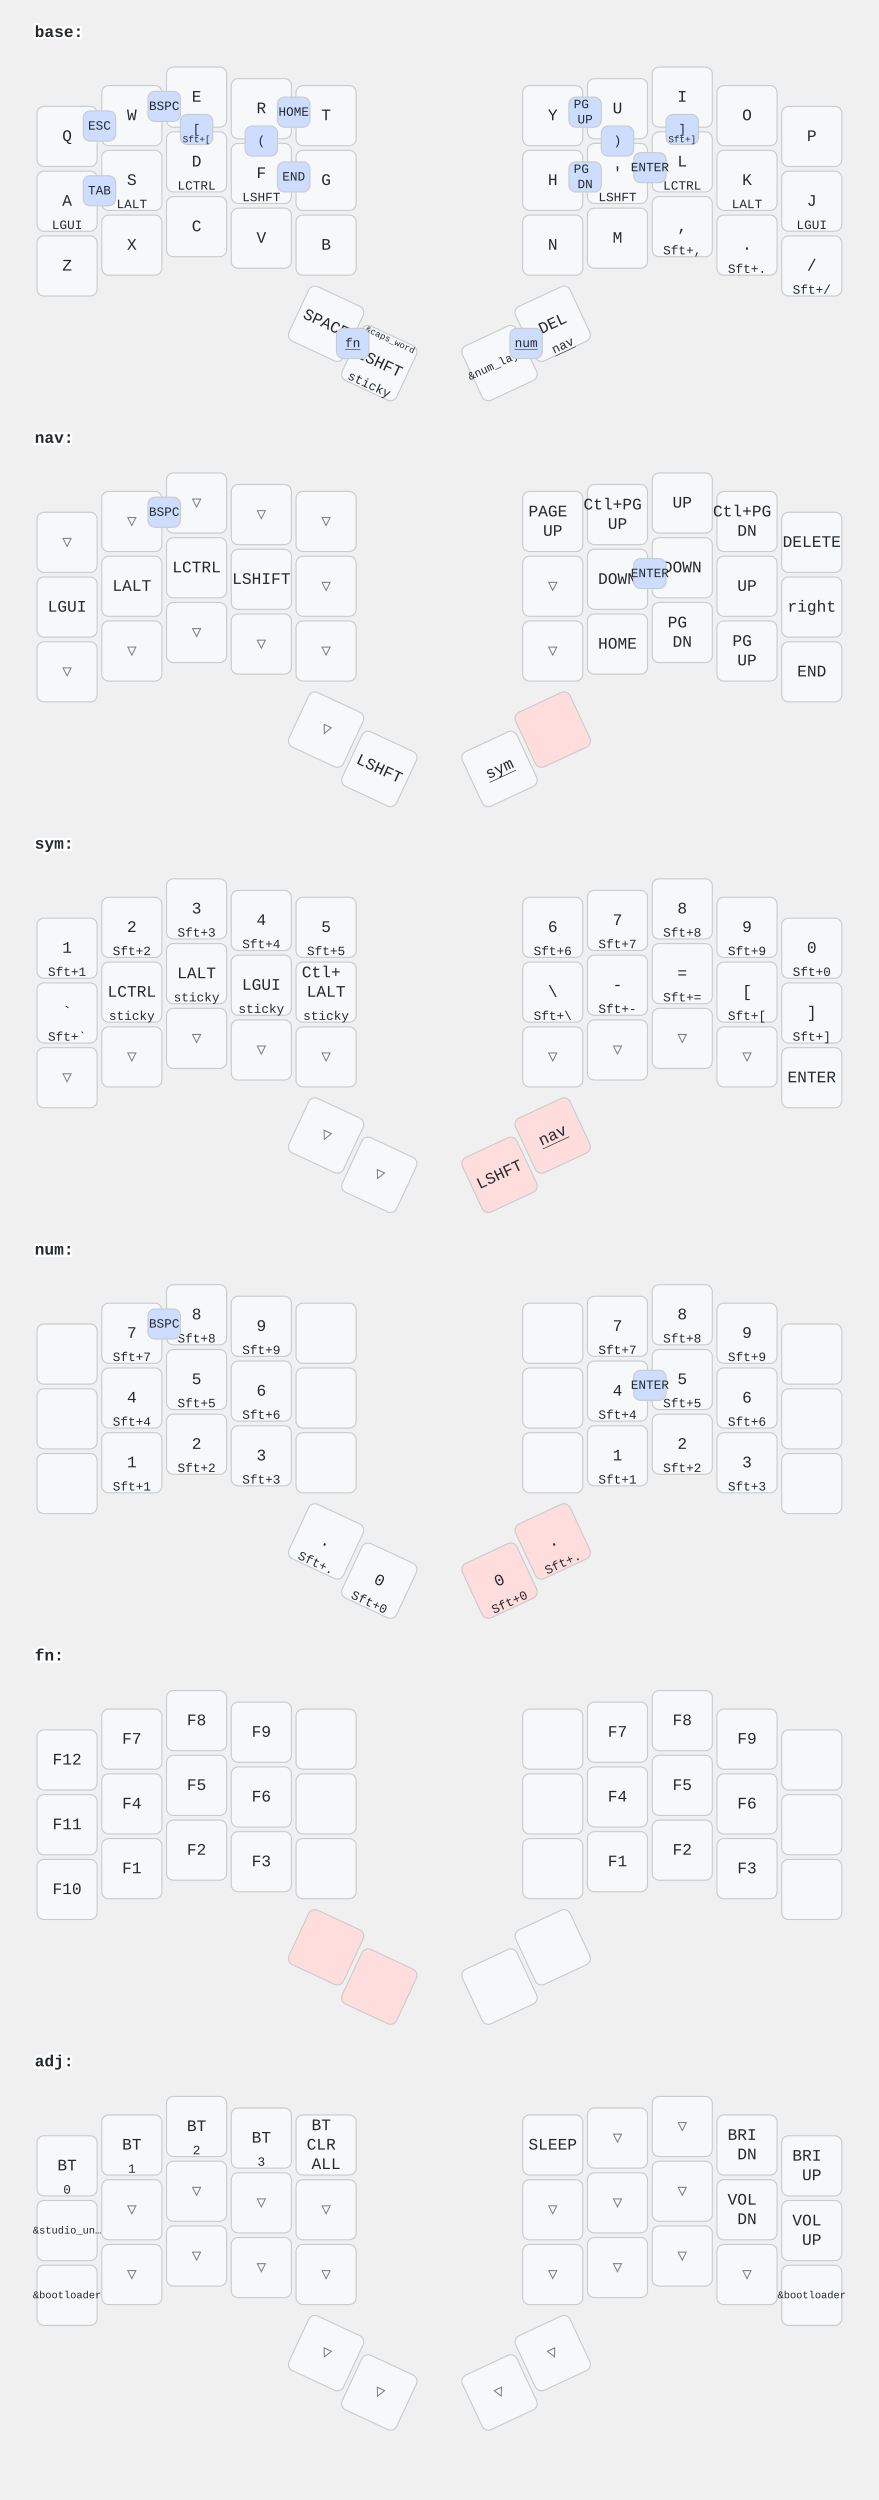
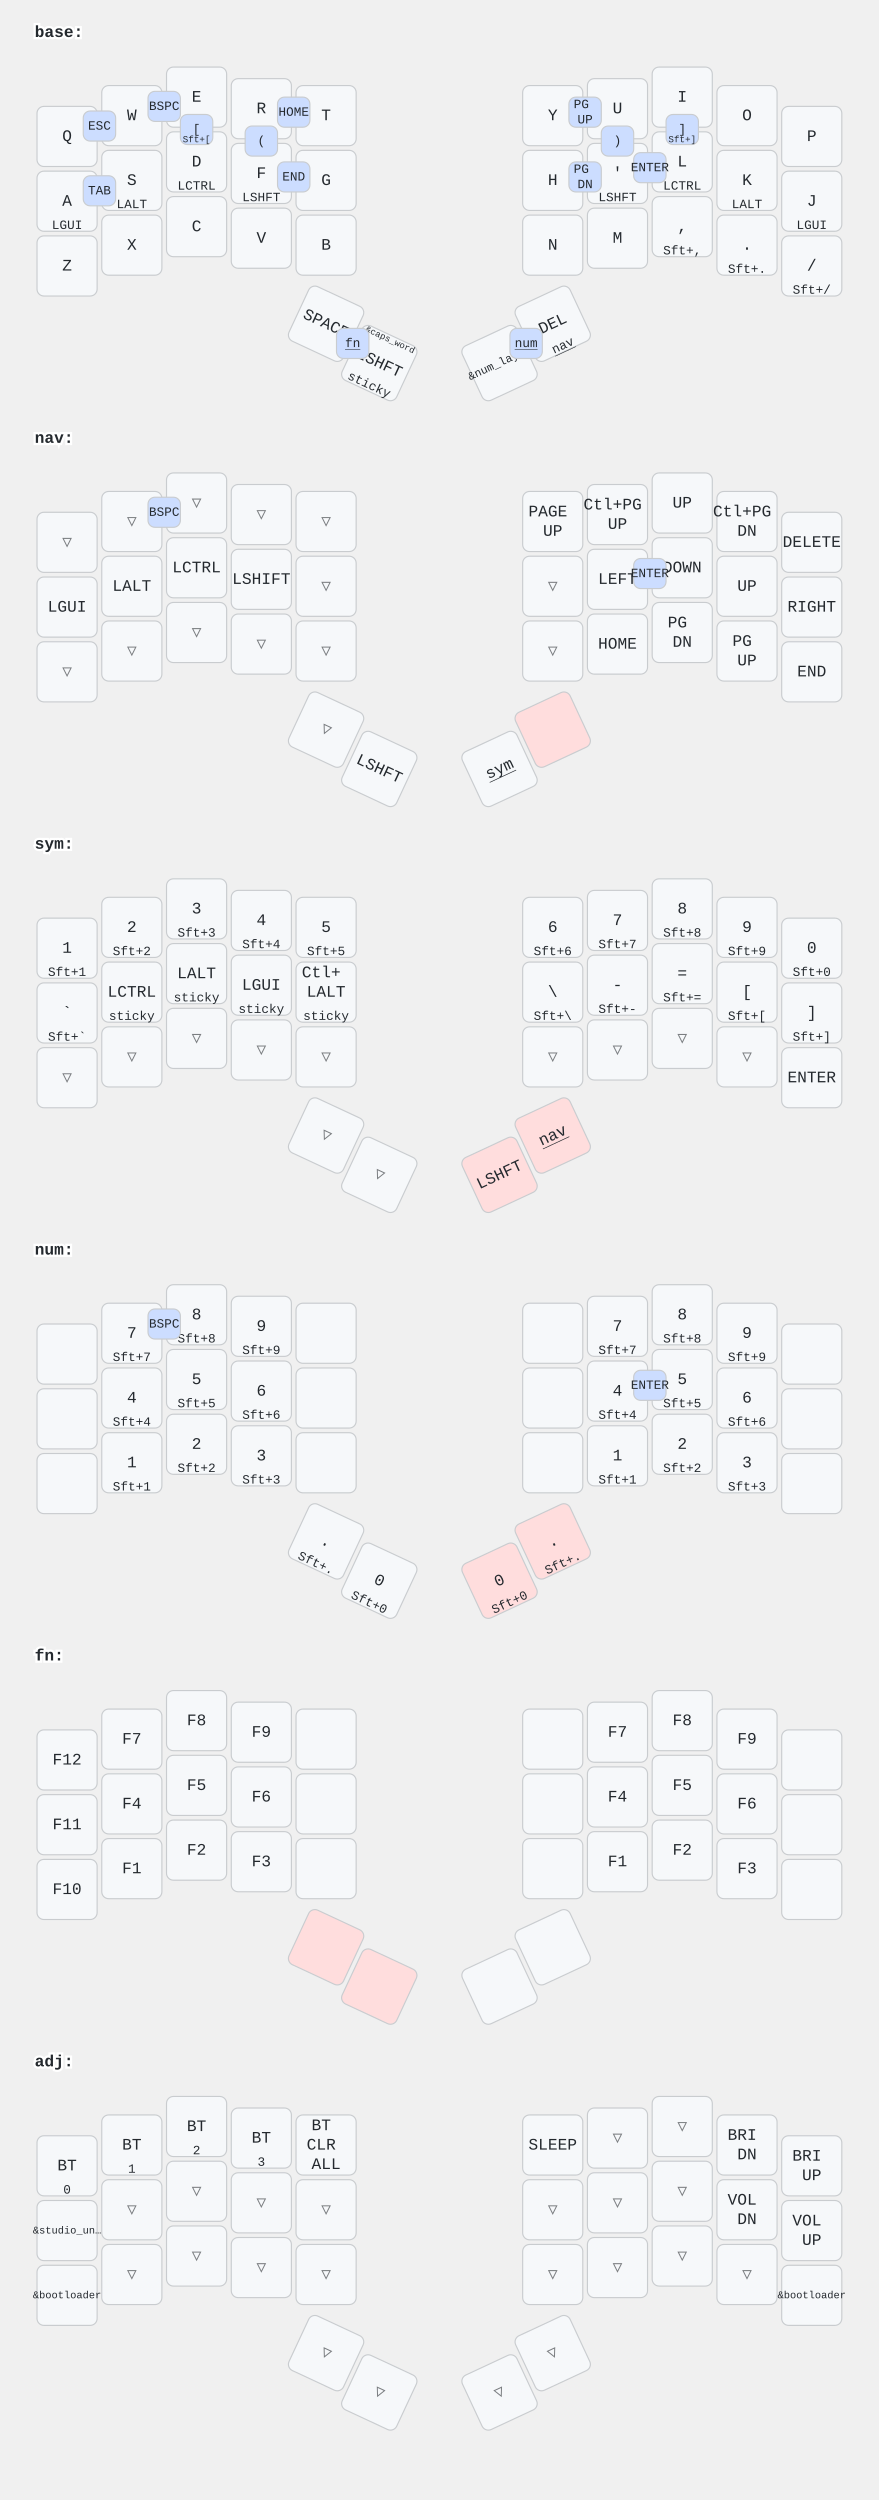
<svg xmlns="http://www.w3.org/2000/svg" width="760" height="2162" viewBox="0 0 760 2162" class="keymap">
  <style>/* inherit to force styles through use tags */
svg path {
    fill: inherit;
}

/* font and background color specifications */
svg.keymap {
    font-family: SFMono-Regular,Consolas,Liberation Mono,Menlo,monospace;
    font-size: 14px;
    font-kerning: normal;
    text-rendering: optimizeLegibility;
    fill: #24292e;
}

/* default key styling */
rect.key {
    fill: #f6f8fa;
}

rect.key, rect.combo {
    stroke: #c9cccf;
    stroke-width: 1;
}

/* default key side styling, only used is draw_key_sides is set */
rect.side {
    filter: brightness(90%);
}

/* color accent for combo boxes */
rect.combo, rect.combo-separate {
    fill: #cdf;
}

/* color accent for held keys */
rect.held, rect.combo.held {
    fill: #fdd;
}

/* color accent for ghost (optional) keys */
rect.ghost, rect.combo.ghost {
    stroke-dasharray: 4, 4;
    stroke-width: 2;
}

text {
    text-anchor: middle;
    dominant-baseline: middle;
}

/* styling for layer labels */
text.label {
    font-weight: bold;
    text-anchor: start;
    stroke: white;
    stroke-width: 4;
    paint-order: stroke;
}

/* styling for optional footer */
text.footer {
    text-anchor: end;
    dominant-baseline: auto;
    stroke: white;
    stroke-width: 4;
    paint-order: stroke;
}

/* styling for combo tap, and key non-tap label text */
text.combo, text.hold, text.shifted, text.left, text.right {
    font-size: 11px;
}

text.hold {
    text-anchor: middle;
    dominant-baseline: auto;
}

text.shifted {
    text-anchor: middle;
    dominant-baseline: hanging;
}

text.left {
    text-anchor: start;
}

text.right {
    text-anchor: end;
}

text.layer-activator {
    text-decoration: underline;
}

/* styling for hold/shifted label text in combo box */
text.combo.hold, text.combo.shifted, text.combo.left, text.combo.right {
    font-size: 8px;
}

/* lighter symbol for transparent keys */
text.trans {
    fill: #7b7e81;
}

/* styling for combo dendrons */
path.combo {
    stroke-width: 1;
    stroke: gray;
    fill: none;
}

/* Start Tabler Icons Cleanup */
/* cannot use height/width with glyphs */
.icon-tabler &gt; path {
    fill: inherit;
    stroke: inherit;
    stroke-width: 2;
}
/* hide tabler's default box */
.icon-tabler &gt; path[stroke="none"][fill="none"] {
    visibility: hidden;
}
/* End Tabler Icons Cleanup */
</style>
  <g transform="translate(30, 0)" class="layer-base">
    <text x="0" y="28" class="label" id="base">base:</text>
    <g transform="translate(0, 56)">
      <g transform="translate(28, 62)" class="key keypos-0">
        <rect rx="6" ry="6" x="-26" y="-26" width="52" height="52" class="key" />
        <text x="0" y="0" class="key tap">Q</text>
      </g>
      <g transform="translate(84, 44)" class="key keypos-1">
        <rect rx="6" ry="6" x="-26" y="-26" width="52" height="52" class="key" />
        <text x="0" y="0" class="key tap">W</text>
      </g>
      <g transform="translate(140, 28)" class="key keypos-2">
        <rect rx="6" ry="6" x="-26" y="-26" width="52" height="52" class="key" />
        <text x="0" y="0" class="key tap">E</text>
      </g>
      <g transform="translate(196, 38)" class="key keypos-3">
        <rect rx="6" ry="6" x="-26" y="-26" width="52" height="52" class="key" />
        <text x="0" y="0" class="key tap">R</text>
      </g>
      <g transform="translate(252, 44)" class="key keypos-4">
        <rect rx="6" ry="6" x="-26" y="-26" width="52" height="52" class="key" />
        <text x="0" y="0" class="key tap">T</text>
      </g>
      <g transform="translate(448, 44)" class="key keypos-5">
        <rect rx="6" ry="6" x="-26" y="-26" width="52" height="52" class="key" />
        <text x="0" y="0" class="key tap">Y</text>
      </g>
      <g transform="translate(504, 38)" class="key keypos-6">
        <rect rx="6" ry="6" x="-26" y="-26" width="52" height="52" class="key" />
        <text x="0" y="0" class="key tap">U</text>
      </g>
      <g transform="translate(560, 28)" class="key keypos-7">
        <rect rx="6" ry="6" x="-26" y="-26" width="52" height="52" class="key" />
        <text x="0" y="0" class="key tap">I</text>
      </g>
      <g transform="translate(616, 44)" class="key keypos-8">
        <rect rx="6" ry="6" x="-26" y="-26" width="52" height="52" class="key" />
        <text x="0" y="0" class="key tap">O</text>
      </g>
      <g transform="translate(672, 62)" class="key keypos-9">
        <rect rx="6" ry="6" x="-26" y="-26" width="52" height="52" class="key" />
        <text x="0" y="0" class="key tap">P</text>
      </g>
      <g transform="translate(28, 118)" class="key keypos-10">
        <rect rx="6" ry="6" x="-26" y="-26" width="52" height="52" class="key" />
        <text x="0" y="0" class="key tap">A</text>
        <text x="0" y="24" class="key hold">LGUI</text>
      </g>
      <g transform="translate(84, 100)" class="key keypos-11">
        <rect rx="6" ry="6" x="-26" y="-26" width="52" height="52" class="key" />
        <text x="0" y="0" class="key tap">S</text>
        <text x="0" y="24" class="key hold">LALT</text>
      </g>
      <g transform="translate(140, 84)" class="key keypos-12">
        <rect rx="6" ry="6" x="-26" y="-26" width="52" height="52" class="key" />
        <text x="0" y="0" class="key tap">D</text>
        <text x="0" y="24" class="key hold">LCTRL</text>
      </g>
      <g transform="translate(196, 94)" class="key keypos-13">
        <rect rx="6" ry="6" x="-26" y="-26" width="52" height="52" class="key" />
        <text x="0" y="0" class="key tap">F</text>
        <text x="0" y="24" class="key hold">LSHFT</text>
      </g>
      <g transform="translate(252, 100)" class="key keypos-14">
        <rect rx="6" ry="6" x="-26" y="-26" width="52" height="52" class="key" />
        <text x="0" y="0" class="key tap">G</text>
      </g>
      <g transform="translate(448, 100)" class="key keypos-15">
        <rect rx="6" ry="6" x="-26" y="-26" width="52" height="52" class="key" />
        <text x="0" y="0" class="key tap">H</text>
      </g>
      <g transform="translate(504, 94)" class="key keypos-16">
        <rect rx="6" ry="6" x="-26" y="-26" width="52" height="52" class="key" />
        <text x="0" y="0" class="key tap">'</text>
        <text x="0" y="24" class="key hold">LSHFT</text>
      </g>
      <g transform="translate(560, 84)" class="key keypos-17">
        <rect rx="6" ry="6" x="-26" y="-26" width="52" height="52" class="key" />
        <text x="0" y="0" class="key tap">L</text>
        <text x="0" y="24" class="key hold">LCTRL</text>
      </g>
      <g transform="translate(616, 100)" class="key keypos-18">
        <rect rx="6" ry="6" x="-26" y="-26" width="52" height="52" class="key" />
        <text x="0" y="0" class="key tap">K</text>
        <text x="0" y="24" class="key hold">LALT</text>
      </g>
      <g transform="translate(672, 118)" class="key keypos-19">
        <rect rx="6" ry="6" x="-26" y="-26" width="52" height="52" class="key" />
        <text x="0" y="0" class="key tap">J</text>
        <text x="0" y="24" class="key hold">LGUI</text>
      </g>
      <g transform="translate(28, 174)" class="key keypos-20">
        <rect rx="6" ry="6" x="-26" y="-26" width="52" height="52" class="key" />
        <text x="0" y="0" class="key tap">Z</text>
      </g>
      <g transform="translate(84, 156)" class="key keypos-21">
        <rect rx="6" ry="6" x="-26" y="-26" width="52" height="52" class="key" />
        <text x="0" y="0" class="key tap">X</text>
      </g>
      <g transform="translate(140, 140)" class="key keypos-22">
        <rect rx="6" ry="6" x="-26" y="-26" width="52" height="52" class="key" />
        <text x="0" y="0" class="key tap">C</text>
      </g>
      <g transform="translate(196, 150)" class="key keypos-23">
        <rect rx="6" ry="6" x="-26" y="-26" width="52" height="52" class="key" />
        <text x="0" y="0" class="key tap">V</text>
      </g>
      <g transform="translate(252, 156)" class="key keypos-24">
        <rect rx="6" ry="6" x="-26" y="-26" width="52" height="52" class="key" />
        <text x="0" y="0" class="key tap">B</text>
      </g>
      <g transform="translate(448, 156)" class="key keypos-25">
        <rect rx="6" ry="6" x="-26" y="-26" width="52" height="52" class="key" />
        <text x="0" y="0" class="key tap">N</text>
      </g>
      <g transform="translate(504, 150)" class="key keypos-26">
        <rect rx="6" ry="6" x="-26" y="-26" width="52" height="52" class="key" />
        <text x="0" y="0" class="key tap">M</text>
      </g>
      <g transform="translate(560, 140)" class="key keypos-27">
        <rect rx="6" ry="6" x="-26" y="-26" width="52" height="52" class="key" />
        <text x="0" y="0" class="key tap">,</text>
        <text x="0" y="24" class="key hold">Sft+,</text>
      </g>
      <g transform="translate(616, 156)" class="key keypos-28">
        <rect rx="6" ry="6" x="-26" y="-26" width="52" height="52" class="key" />
        <text x="0" y="0" class="key tap">.</text>
        <text x="0" y="24" class="key hold">Sft+.</text>
      </g>
      <g transform="translate(672, 174)" class="key keypos-29">
        <rect rx="6" ry="6" x="-26" y="-26" width="52" height="52" class="key" />
        <text x="0" y="0" class="key tap">/</text>
        <text x="0" y="24" class="key hold">Sft+/</text>
      </g>
      <g transform="translate(252, 224) rotate(25.0)" class="key keypos-30">
        <rect rx="6" ry="6" x="-26" y="-26" width="52" height="52" class="key" />
        <text x="0" y="0" class="key tap">SPACE</text>
      </g>
      <g transform="translate(298, 258) rotate(25.0)" class="key keypos-31">
        <rect rx="6" ry="6" x="-26" y="-26" width="52" height="52" class="key" />
        <text x="0" y="0" class="key tap">LSHFT</text>
        <text x="0" y="24" class="key hold">sticky</text>
        <text x="0" y="-24" class="key shifted">
          <tspan style="font-size: 70%">&amp;caps_word</tspan>
        </text>
      </g>
      <g transform="translate(402, 258) rotate(-25.0)" class="key keypos-32">
        <rect rx="6" ry="6" x="-26" y="-26" width="52" height="52" class="key" />
        <text x="0" y="0" class="key tap">
          <tspan style="font-size: 70%">&amp;num_layer</tspan>
        </text>
      </g>
      <g transform="translate(448, 224) rotate(-25.0)" class="key keypos-33">
        <rect rx="6" ry="6" x="-26" y="-26" width="52" height="52" class="key" />
        <text x="0" y="0" class="key tap">DEL</text>
        <a href="#nav">
          <text x="0" y="24" class="key hold layer-activator">nav</text>
        </a>
      </g>
      <g class="combo combopos-0">
        <rect rx="6" ry="6" x="518" y="76" width="28" height="26" class="combo" />
        <text x="532" y="89" class="combo tap">ENTER</text>
      </g>
      <g class="combo combopos-1">
        <rect rx="6" ry="6" x="98" y="23" width="28" height="26" class="combo" />
        <text x="112" y="36" class="combo tap">BSPC</text>
      </g>
      <g class="combo combopos-2">
        <rect rx="6" ry="6" x="42" y="40" width="28" height="26" class="combo" />
        <text x="56" y="53" class="combo tap">ESC</text>
      </g>
      <g class="combo combopos-3">
        <rect rx="6" ry="6" x="42" y="96" width="28" height="26" class="combo" />
        <text x="56" y="109" class="combo tap">TAB</text>
      </g>
      <g class="combo combopos-4">
        <rect rx="6" ry="6" x="126" y="43" width="28" height="26" class="combo" />
        <text x="140" y="56" class="combo tap">[</text>
        <text x="140" y="67" class="combo hold">Sft+[</text>
      </g>
      <g class="combo combopos-5">
        <rect rx="6" ry="6" x="182" y="53" width="28" height="26" class="combo" />
        <text x="196" y="66" class="combo tap">(</text>
      </g>
      <g class="combo combopos-6">
        <rect rx="6" ry="6" x="490" y="53" width="28" height="26" class="combo" />
        <text x="504" y="66" class="combo tap">)</text>
      </g>
      <g class="combo combopos-7">
        <rect rx="6" ry="6" x="546" y="43" width="28" height="26" class="combo" />
        <text x="560" y="56" class="combo tap">]</text>
        <text x="560" y="67" class="combo hold">Sft+]</text>
      </g>
      <g class="combo combopos-8">
        <rect rx="6" ry="6" x="462" y="28" width="28" height="26" class="combo" />
        <text x="476" y="41" class="combo tap">
          <tspan x="476" dy="-0.6em">PG</tspan>
          <tspan x="476" dy="1.2em">UP</tspan>
        </text>
      </g>
      <g class="combo combopos-9">
        <rect rx="6" ry="6" x="462" y="84" width="28" height="26" class="combo" />
        <text x="476" y="97" class="combo tap">
          <tspan x="476" dy="-0.6em">PG</tspan>
          <tspan x="476" dy="1.2em">DN</tspan>
        </text>
      </g>
      <g class="combo combopos-10">
        <rect rx="6" ry="6" x="210" y="28" width="28" height="26" class="combo" />
        <text x="224" y="41" class="combo tap">HOME</text>
      </g>
      <g class="combo combopos-11">
        <rect rx="6" ry="6" x="210" y="84" width="28" height="26" class="combo" />
        <text x="224" y="97" class="combo tap">END</text>
      </g>
      <g class="combo combopos-12">
        <rect rx="6" ry="6" x="411" y="228" width="28" height="26" class="combo" />
        <a href="#num">
          <text x="425" y="241" class="combo tap layer-activator">num</text>
        </a>
      </g>
      <g class="combo combopos-13">
        <rect rx="6" ry="6" x="261" y="228" width="28" height="26" class="combo" />
        <a href="#fn">
          <text x="275" y="241" class="combo tap layer-activator">fn</text>
        </a>
      </g>
    </g>
  </g>
  <g transform="translate(30, 351)" class="layer-nav">
    <text x="0" y="28" class="label" id="nav">nav:</text>
    <g transform="translate(0, 56)">
      <g transform="translate(28, 62)" class="key trans keypos-0">
        <rect rx="6" ry="6" x="-26" y="-26" width="52" height="52" class="key trans" />
        <text x="0" y="0" class="key trans tap">▽</text>
      </g>
      <g transform="translate(84, 44)" class="key trans keypos-1">
        <rect rx="6" ry="6" x="-26" y="-26" width="52" height="52" class="key trans" />
        <text x="0" y="0" class="key trans tap">▽</text>
      </g>
      <g transform="translate(140, 28)" class="key trans keypos-2">
        <rect rx="6" ry="6" x="-26" y="-26" width="52" height="52" class="key trans" />
        <text x="0" y="0" class="key trans tap">▽</text>
      </g>
      <g transform="translate(196, 38)" class="key trans keypos-3">
        <rect rx="6" ry="6" x="-26" y="-26" width="52" height="52" class="key trans" />
        <text x="0" y="0" class="key trans tap">▽</text>
      </g>
      <g transform="translate(252, 44)" class="key trans keypos-4">
        <rect rx="6" ry="6" x="-26" y="-26" width="52" height="52" class="key trans" />
        <text x="0" y="0" class="key trans tap">▽</text>
      </g>
      <g transform="translate(448, 44)" class="key keypos-5">
        <rect rx="6" ry="6" x="-26" y="-26" width="52" height="52" class="key" />
        <text x="0" y="0" class="key tap">
          <tspan x="0" dy="-0.6em">PAGE</tspan>
          <tspan x="0" dy="1.2em">UP</tspan>
        </text>
      </g>
      <g transform="translate(504, 38)" class="key keypos-6">
        <rect rx="6" ry="6" x="-26" y="-26" width="52" height="52" class="key" />
        <text x="0" y="0" class="key tap">
          <tspan x="0" dy="-0.6em">Ctl+PG</tspan>
          <tspan x="0" dy="1.2em">UP</tspan>
        </text>
      </g>
      <g transform="translate(560, 28)" class="key keypos-7">
        <rect rx="6" ry="6" x="-26" y="-26" width="52" height="52" class="key" />
        <text x="0" y="0" class="key tap">UP</text>
      </g>
      <g transform="translate(616, 44)" class="key keypos-8">
        <rect rx="6" ry="6" x="-26" y="-26" width="52" height="52" class="key" />
        <text x="0" y="0" class="key tap">
          <tspan x="0" dy="-0.6em">Ctl+PG</tspan>
          <tspan x="0" dy="1.2em">DN</tspan>
        </text>
      </g>
      <g transform="translate(672, 62)" class="key keypos-9">
        <rect rx="6" ry="6" x="-26" y="-26" width="52" height="52" class="key" />
        <text x="0" y="0" class="key tap">DELETE</text>
      </g>
      <g transform="translate(28, 118)" class="key keypos-10">
        <rect rx="6" ry="6" x="-26" y="-26" width="52" height="52" class="key" />
        <text x="0" y="0" class="key tap">LGUI</text>
      </g>
      <g transform="translate(84, 100)" class="key keypos-11">
        <rect rx="6" ry="6" x="-26" y="-26" width="52" height="52" class="key" />
        <text x="0" y="0" class="key tap">LALT</text>
      </g>
      <g transform="translate(140, 84)" class="key keypos-12">
        <rect rx="6" ry="6" x="-26" y="-26" width="52" height="52" class="key" />
        <text x="0" y="0" class="key tap">LCTRL</text>
      </g>
      <g transform="translate(196, 94)" class="key keypos-13">
        <rect rx="6" ry="6" x="-26" y="-26" width="52" height="52" class="key" />
        <text x="0" y="0" class="key tap">LSHIFT</text>
      </g>
      <g transform="translate(252, 100)" class="key trans keypos-14">
        <rect rx="6" ry="6" x="-26" y="-26" width="52" height="52" class="key trans" />
        <text x="0" y="0" class="key trans tap">▽</text>
      </g>
      <g transform="translate(448, 100)" class="key trans keypos-15">
        <rect rx="6" ry="6" x="-26" y="-26" width="52" height="52" class="key trans" />
        <text x="0" y="0" class="key trans tap">▽</text>
      </g>
      <g transform="translate(504, 94)" class="key keypos-16">
        <rect rx="6" ry="6" x="-26" y="-26" width="52" height="52" class="key" />
+         <text x="0" y="0" class="key tap">LEFT</text>
+       </g>
+       <g transform="translate(560, 84)" class="key keypos-17">
+         <rect rx="6" ry="6" x="-26" y="-26" width="52" height="52" class="key" />
        <text x="0" y="0" class="key tap">DOWN</text>
      </g>
-       <g transform="translate(560, 84)" class="key keypos-17">
-         <rect rx="6" ry="6" x="-26" y="-26" width="52" height="52" class="key" />
-         <text x="0" y="0" class="key tap">DOWN</text>
-       </g>
      <g transform="translate(616, 100)" class="key keypos-18">
        <rect rx="6" ry="6" x="-26" y="-26" width="52" height="52" class="key" />
        <text x="0" y="0" class="key tap">UP</text>
      </g>
      <g transform="translate(672, 118)" class="key keypos-19">
        <rect rx="6" ry="6" x="-26" y="-26" width="52" height="52" class="key" />
-         <text x="0" y="0" class="key tap">right</text>
+         <text x="0" y="0" class="key tap">RIGHT</text>
      </g>
      <g transform="translate(28, 174)" class="key trans keypos-20">
        <rect rx="6" ry="6" x="-26" y="-26" width="52" height="52" class="key trans" />
        <text x="0" y="0" class="key trans tap">▽</text>
      </g>
      <g transform="translate(84, 156)" class="key trans keypos-21">
        <rect rx="6" ry="6" x="-26" y="-26" width="52" height="52" class="key trans" />
        <text x="0" y="0" class="key trans tap">▽</text>
      </g>
      <g transform="translate(140, 140)" class="key trans keypos-22">
        <rect rx="6" ry="6" x="-26" y="-26" width="52" height="52" class="key trans" />
        <text x="0" y="0" class="key trans tap">▽</text>
      </g>
      <g transform="translate(196, 150)" class="key trans keypos-23">
        <rect rx="6" ry="6" x="-26" y="-26" width="52" height="52" class="key trans" />
        <text x="0" y="0" class="key trans tap">▽</text>
      </g>
      <g transform="translate(252, 156)" class="key trans keypos-24">
        <rect rx="6" ry="6" x="-26" y="-26" width="52" height="52" class="key trans" />
        <text x="0" y="0" class="key trans tap">▽</text>
      </g>
      <g transform="translate(448, 156)" class="key trans keypos-25">
        <rect rx="6" ry="6" x="-26" y="-26" width="52" height="52" class="key trans" />
        <text x="0" y="0" class="key trans tap">▽</text>
      </g>
      <g transform="translate(504, 150)" class="key keypos-26">
        <rect rx="6" ry="6" x="-26" y="-26" width="52" height="52" class="key" />
        <text x="0" y="0" class="key tap">HOME</text>
      </g>
      <g transform="translate(560, 140)" class="key keypos-27">
        <rect rx="6" ry="6" x="-26" y="-26" width="52" height="52" class="key" />
        <text x="0" y="0" class="key tap">
          <tspan x="0" dy="-0.6em">PG</tspan>
          <tspan x="0" dy="1.2em">DN</tspan>
        </text>
      </g>
      <g transform="translate(616, 156)" class="key keypos-28">
        <rect rx="6" ry="6" x="-26" y="-26" width="52" height="52" class="key" />
        <text x="0" y="0" class="key tap">
          <tspan x="0" dy="-0.6em">PG</tspan>
          <tspan x="0" dy="1.2em">UP</tspan>
        </text>
      </g>
      <g transform="translate(672, 174)" class="key keypos-29">
        <rect rx="6" ry="6" x="-26" y="-26" width="52" height="52" class="key" />
        <text x="0" y="0" class="key tap">END</text>
      </g>
      <g transform="translate(252, 224) rotate(25.0)" class="key trans keypos-30">
        <rect rx="6" ry="6" x="-26" y="-26" width="52" height="52" class="key trans" />
        <text x="0" y="0" class="key trans tap">▽</text>
      </g>
      <g transform="translate(298, 258) rotate(25.0)" class="key keypos-31">
        <rect rx="6" ry="6" x="-26" y="-26" width="52" height="52" class="key" />
        <text x="0" y="0" class="key tap">LSHFT</text>
      </g>
      <g transform="translate(402, 258) rotate(-25.0)" class="key keypos-32">
        <rect rx="6" ry="6" x="-26" y="-26" width="52" height="52" class="key" />
        <a href="#sym">
          <text x="0" y="0" class="key tap layer-activator">sym</text>
        </a>
      </g>
      <g transform="translate(448, 224) rotate(-25.0)" class="key held keypos-33">
        <rect rx="6" ry="6" x="-26" y="-26" width="52" height="52" class="key held" />
      </g>
      <g class="combo combopos-0">
        <rect rx="6" ry="6" x="518" y="76" width="28" height="26" class="combo" />
        <text x="532" y="89" class="combo tap">ENTER</text>
      </g>
      <g class="combo combopos-1">
        <rect rx="6" ry="6" x="98" y="23" width="28" height="26" class="combo" />
        <text x="112" y="36" class="combo tap">BSPC</text>
      </g>
    </g>
  </g>
  <g transform="translate(30, 702)" class="layer-sym">
    <text x="0" y="28" class="label" id="sym">sym:</text>
    <g transform="translate(0, 56)">
      <g transform="translate(28, 62)" class="key keypos-0">
        <rect rx="6" ry="6" x="-26" y="-26" width="52" height="52" class="key" />
        <text x="0" y="0" class="key tap">1</text>
        <text x="0" y="24" class="key hold">Sft+1</text>
      </g>
      <g transform="translate(84, 44)" class="key keypos-1">
        <rect rx="6" ry="6" x="-26" y="-26" width="52" height="52" class="key" />
        <text x="0" y="0" class="key tap">2</text>
        <text x="0" y="24" class="key hold">Sft+2</text>
      </g>
      <g transform="translate(140, 28)" class="key keypos-2">
        <rect rx="6" ry="6" x="-26" y="-26" width="52" height="52" class="key" />
        <text x="0" y="0" class="key tap">3</text>
        <text x="0" y="24" class="key hold">Sft+3</text>
      </g>
      <g transform="translate(196, 38)" class="key keypos-3">
        <rect rx="6" ry="6" x="-26" y="-26" width="52" height="52" class="key" />
        <text x="0" y="0" class="key tap">4</text>
        <text x="0" y="24" class="key hold">Sft+4</text>
      </g>
      <g transform="translate(252, 44)" class="key keypos-4">
        <rect rx="6" ry="6" x="-26" y="-26" width="52" height="52" class="key" />
        <text x="0" y="0" class="key tap">5</text>
        <text x="0" y="24" class="key hold">Sft+5</text>
      </g>
      <g transform="translate(448, 44)" class="key keypos-5">
        <rect rx="6" ry="6" x="-26" y="-26" width="52" height="52" class="key" />
        <text x="0" y="0" class="key tap">6</text>
        <text x="0" y="24" class="key hold">Sft+6</text>
      </g>
      <g transform="translate(504, 38)" class="key keypos-6">
        <rect rx="6" ry="6" x="-26" y="-26" width="52" height="52" class="key" />
        <text x="0" y="0" class="key tap">7</text>
        <text x="0" y="24" class="key hold">Sft+7</text>
      </g>
      <g transform="translate(560, 28)" class="key keypos-7">
        <rect rx="6" ry="6" x="-26" y="-26" width="52" height="52" class="key" />
        <text x="0" y="0" class="key tap">8</text>
        <text x="0" y="24" class="key hold">Sft+8</text>
      </g>
      <g transform="translate(616, 44)" class="key keypos-8">
        <rect rx="6" ry="6" x="-26" y="-26" width="52" height="52" class="key" />
        <text x="0" y="0" class="key tap">9</text>
        <text x="0" y="24" class="key hold">Sft+9</text>
      </g>
      <g transform="translate(672, 62)" class="key keypos-9">
        <rect rx="6" ry="6" x="-26" y="-26" width="52" height="52" class="key" />
        <text x="0" y="0" class="key tap">0</text>
        <text x="0" y="24" class="key hold">Sft+0</text>
      </g>
      <g transform="translate(28, 118)" class="key keypos-10">
        <rect rx="6" ry="6" x="-26" y="-26" width="52" height="52" class="key" />
        <text x="0" y="0" class="key tap">`</text>
        <text x="0" y="24" class="key hold">Sft+`</text>
      </g>
      <g transform="translate(84, 100)" class="key keypos-11">
        <rect rx="6" ry="6" x="-26" y="-26" width="52" height="52" class="key" />
        <text x="0" y="0" class="key tap">LCTRL</text>
        <text x="0" y="24" class="key hold">sticky</text>
      </g>
      <g transform="translate(140, 84)" class="key keypos-12">
        <rect rx="6" ry="6" x="-26" y="-26" width="52" height="52" class="key" />
        <text x="0" y="0" class="key tap">LALT</text>
        <text x="0" y="24" class="key hold">sticky</text>
      </g>
      <g transform="translate(196, 94)" class="key keypos-13">
        <rect rx="6" ry="6" x="-26" y="-26" width="52" height="52" class="key" />
        <text x="0" y="0" class="key tap">LGUI</text>
        <text x="0" y="24" class="key hold">sticky</text>
      </g>
      <g transform="translate(252, 100)" class="key keypos-14">
        <rect rx="6" ry="6" x="-26" y="-26" width="52" height="52" class="key" />
        <text x="0" y="0" class="key tap">
          <tspan x="0" dy="-1.2em">Ctl+</tspan>
          <tspan x="0" dy="1.2em">LALT</tspan>
        </text>
        <text x="0" y="24" class="key hold">sticky</text>
      </g>
      <g transform="translate(448, 100)" class="key keypos-15">
        <rect rx="6" ry="6" x="-26" y="-26" width="52" height="52" class="key" />
        <text x="0" y="0" class="key tap">\</text>
        <text x="0" y="24" class="key hold">Sft+\</text>
      </g>
      <g transform="translate(504, 94)" class="key keypos-16">
        <rect rx="6" ry="6" x="-26" y="-26" width="52" height="52" class="key" />
        <text x="0" y="0" class="key tap">-</text>
        <text x="0" y="24" class="key hold">Sft+-</text>
      </g>
      <g transform="translate(560, 84)" class="key keypos-17">
        <rect rx="6" ry="6" x="-26" y="-26" width="52" height="52" class="key" />
        <text x="0" y="0" class="key tap">=</text>
        <text x="0" y="24" class="key hold">Sft+=</text>
      </g>
      <g transform="translate(616, 100)" class="key keypos-18">
        <rect rx="6" ry="6" x="-26" y="-26" width="52" height="52" class="key" />
        <text x="0" y="0" class="key tap">[</text>
        <text x="0" y="24" class="key hold">Sft+[</text>
      </g>
      <g transform="translate(672, 118)" class="key keypos-19">
        <rect rx="6" ry="6" x="-26" y="-26" width="52" height="52" class="key" />
        <text x="0" y="0" class="key tap">]</text>
        <text x="0" y="24" class="key hold">Sft+]</text>
      </g>
      <g transform="translate(28, 174)" class="key trans keypos-20">
        <rect rx="6" ry="6" x="-26" y="-26" width="52" height="52" class="key trans" />
        <text x="0" y="0" class="key trans tap">▽</text>
      </g>
      <g transform="translate(84, 156)" class="key trans keypos-21">
        <rect rx="6" ry="6" x="-26" y="-26" width="52" height="52" class="key trans" />
        <text x="0" y="0" class="key trans tap">▽</text>
      </g>
      <g transform="translate(140, 140)" class="key trans keypos-22">
        <rect rx="6" ry="6" x="-26" y="-26" width="52" height="52" class="key trans" />
        <text x="0" y="0" class="key trans tap">▽</text>
      </g>
      <g transform="translate(196, 150)" class="key trans keypos-23">
        <rect rx="6" ry="6" x="-26" y="-26" width="52" height="52" class="key trans" />
        <text x="0" y="0" class="key trans tap">▽</text>
      </g>
      <g transform="translate(252, 156)" class="key trans keypos-24">
        <rect rx="6" ry="6" x="-26" y="-26" width="52" height="52" class="key trans" />
        <text x="0" y="0" class="key trans tap">▽</text>
      </g>
      <g transform="translate(448, 156)" class="key trans keypos-25">
        <rect rx="6" ry="6" x="-26" y="-26" width="52" height="52" class="key trans" />
        <text x="0" y="0" class="key trans tap">▽</text>
      </g>
      <g transform="translate(504, 150)" class="key trans keypos-26">
        <rect rx="6" ry="6" x="-26" y="-26" width="52" height="52" class="key trans" />
        <text x="0" y="0" class="key trans tap">▽</text>
      </g>
      <g transform="translate(560, 140)" class="key trans keypos-27">
        <rect rx="6" ry="6" x="-26" y="-26" width="52" height="52" class="key trans" />
        <text x="0" y="0" class="key trans tap">▽</text>
      </g>
      <g transform="translate(616, 156)" class="key trans keypos-28">
        <rect rx="6" ry="6" x="-26" y="-26" width="52" height="52" class="key trans" />
        <text x="0" y="0" class="key trans tap">▽</text>
      </g>
      <g transform="translate(672, 174)" class="key keypos-29">
        <rect rx="6" ry="6" x="-26" y="-26" width="52" height="52" class="key" />
        <text x="0" y="0" class="key tap">ENTER</text>
      </g>
      <g transform="translate(252, 224) rotate(25.0)" class="key trans keypos-30">
        <rect rx="6" ry="6" x="-26" y="-26" width="52" height="52" class="key trans" />
        <text x="0" y="0" class="key trans tap">▽</text>
      </g>
      <g transform="translate(298, 258) rotate(25.0)" class="key trans keypos-31">
        <rect rx="6" ry="6" x="-26" y="-26" width="52" height="52" class="key trans" />
        <text x="0" y="0" class="key trans tap">▽</text>
      </g>
      <g transform="translate(402, 258) rotate(-25.0)" class="key held keypos-32">
        <rect rx="6" ry="6" x="-26" y="-26" width="52" height="52" class="key held" />
        <text x="0" y="0" class="key held tap">LSHFT</text>
      </g>
      <g transform="translate(448, 224) rotate(-25.0)" class="key held keypos-33">
        <rect rx="6" ry="6" x="-26" y="-26" width="52" height="52" class="key held" />
        <a href="#nav">
          <text x="0" y="0" class="key held tap layer-activator">nav</text>
        </a>
      </g>
    </g>
  </g>
  <g transform="translate(30, 1053)" class="layer-num">
    <text x="0" y="28" class="label" id="num">num:</text>
    <g transform="translate(0, 56)">
      <g transform="translate(28, 62)" class="key keypos-0">
        <rect rx="6" ry="6" x="-26" y="-26" width="52" height="52" class="key" />
      </g>
      <g transform="translate(84, 44)" class="key keypos-1">
        <rect rx="6" ry="6" x="-26" y="-26" width="52" height="52" class="key" />
        <text x="0" y="0" class="key tap">7</text>
        <text x="0" y="24" class="key hold">Sft+7</text>
      </g>
      <g transform="translate(140, 28)" class="key keypos-2">
        <rect rx="6" ry="6" x="-26" y="-26" width="52" height="52" class="key" />
        <text x="0" y="0" class="key tap">8</text>
        <text x="0" y="24" class="key hold">Sft+8</text>
      </g>
      <g transform="translate(196, 38)" class="key keypos-3">
        <rect rx="6" ry="6" x="-26" y="-26" width="52" height="52" class="key" />
        <text x="0" y="0" class="key tap">9</text>
        <text x="0" y="24" class="key hold">Sft+9</text>
      </g>
      <g transform="translate(252, 44)" class="key keypos-4">
        <rect rx="6" ry="6" x="-26" y="-26" width="52" height="52" class="key" />
      </g>
      <g transform="translate(448, 44)" class="key keypos-5">
        <rect rx="6" ry="6" x="-26" y="-26" width="52" height="52" class="key" />
      </g>
      <g transform="translate(504, 38)" class="key keypos-6">
        <rect rx="6" ry="6" x="-26" y="-26" width="52" height="52" class="key" />
        <text x="0" y="0" class="key tap">7</text>
        <text x="0" y="24" class="key hold">Sft+7</text>
      </g>
      <g transform="translate(560, 28)" class="key keypos-7">
        <rect rx="6" ry="6" x="-26" y="-26" width="52" height="52" class="key" />
        <text x="0" y="0" class="key tap">8</text>
        <text x="0" y="24" class="key hold">Sft+8</text>
      </g>
      <g transform="translate(616, 44)" class="key keypos-8">
        <rect rx="6" ry="6" x="-26" y="-26" width="52" height="52" class="key" />
        <text x="0" y="0" class="key tap">9</text>
        <text x="0" y="24" class="key hold">Sft+9</text>
      </g>
      <g transform="translate(672, 62)" class="key keypos-9">
        <rect rx="6" ry="6" x="-26" y="-26" width="52" height="52" class="key" />
      </g>
      <g transform="translate(28, 118)" class="key keypos-10">
        <rect rx="6" ry="6" x="-26" y="-26" width="52" height="52" class="key" />
      </g>
      <g transform="translate(84, 100)" class="key keypos-11">
        <rect rx="6" ry="6" x="-26" y="-26" width="52" height="52" class="key" />
        <text x="0" y="0" class="key tap">4</text>
        <text x="0" y="24" class="key hold">Sft+4</text>
      </g>
      <g transform="translate(140, 84)" class="key keypos-12">
        <rect rx="6" ry="6" x="-26" y="-26" width="52" height="52" class="key" />
        <text x="0" y="0" class="key tap">5</text>
        <text x="0" y="24" class="key hold">Sft+5</text>
      </g>
      <g transform="translate(196, 94)" class="key keypos-13">
        <rect rx="6" ry="6" x="-26" y="-26" width="52" height="52" class="key" />
        <text x="0" y="0" class="key tap">6</text>
        <text x="0" y="24" class="key hold">Sft+6</text>
      </g>
      <g transform="translate(252, 100)" class="key keypos-14">
        <rect rx="6" ry="6" x="-26" y="-26" width="52" height="52" class="key" />
      </g>
      <g transform="translate(448, 100)" class="key keypos-15">
        <rect rx="6" ry="6" x="-26" y="-26" width="52" height="52" class="key" />
      </g>
      <g transform="translate(504, 94)" class="key keypos-16">
        <rect rx="6" ry="6" x="-26" y="-26" width="52" height="52" class="key" />
        <text x="0" y="0" class="key tap">4</text>
        <text x="0" y="24" class="key hold">Sft+4</text>
      </g>
      <g transform="translate(560, 84)" class="key keypos-17">
        <rect rx="6" ry="6" x="-26" y="-26" width="52" height="52" class="key" />
        <text x="0" y="0" class="key tap">5</text>
        <text x="0" y="24" class="key hold">Sft+5</text>
      </g>
      <g transform="translate(616, 100)" class="key keypos-18">
        <rect rx="6" ry="6" x="-26" y="-26" width="52" height="52" class="key" />
        <text x="0" y="0" class="key tap">6</text>
        <text x="0" y="24" class="key hold">Sft+6</text>
      </g>
      <g transform="translate(672, 118)" class="key keypos-19">
        <rect rx="6" ry="6" x="-26" y="-26" width="52" height="52" class="key" />
      </g>
      <g transform="translate(28, 174)" class="key keypos-20">
        <rect rx="6" ry="6" x="-26" y="-26" width="52" height="52" class="key" />
      </g>
      <g transform="translate(84, 156)" class="key keypos-21">
        <rect rx="6" ry="6" x="-26" y="-26" width="52" height="52" class="key" />
        <text x="0" y="0" class="key tap">1</text>
        <text x="0" y="24" class="key hold">Sft+1</text>
      </g>
      <g transform="translate(140, 140)" class="key keypos-22">
        <rect rx="6" ry="6" x="-26" y="-26" width="52" height="52" class="key" />
        <text x="0" y="0" class="key tap">2</text>
        <text x="0" y="24" class="key hold">Sft+2</text>
      </g>
      <g transform="translate(196, 150)" class="key keypos-23">
        <rect rx="6" ry="6" x="-26" y="-26" width="52" height="52" class="key" />
        <text x="0" y="0" class="key tap">3</text>
        <text x="0" y="24" class="key hold">Sft+3</text>
      </g>
      <g transform="translate(252, 156)" class="key keypos-24">
        <rect rx="6" ry="6" x="-26" y="-26" width="52" height="52" class="key" />
      </g>
      <g transform="translate(448, 156)" class="key keypos-25">
        <rect rx="6" ry="6" x="-26" y="-26" width="52" height="52" class="key" />
      </g>
      <g transform="translate(504, 150)" class="key keypos-26">
        <rect rx="6" ry="6" x="-26" y="-26" width="52" height="52" class="key" />
        <text x="0" y="0" class="key tap">1</text>
        <text x="0" y="24" class="key hold">Sft+1</text>
      </g>
      <g transform="translate(560, 140)" class="key keypos-27">
        <rect rx="6" ry="6" x="-26" y="-26" width="52" height="52" class="key" />
        <text x="0" y="0" class="key tap">2</text>
        <text x="0" y="24" class="key hold">Sft+2</text>
      </g>
      <g transform="translate(616, 156)" class="key keypos-28">
        <rect rx="6" ry="6" x="-26" y="-26" width="52" height="52" class="key" />
        <text x="0" y="0" class="key tap">3</text>
        <text x="0" y="24" class="key hold">Sft+3</text>
      </g>
      <g transform="translate(672, 174)" class="key keypos-29">
        <rect rx="6" ry="6" x="-26" y="-26" width="52" height="52" class="key" />
      </g>
      <g transform="translate(252, 224) rotate(25.0)" class="key keypos-30">
        <rect rx="6" ry="6" x="-26" y="-26" width="52" height="52" class="key" />
        <text x="0" y="0" class="key tap">.</text>
        <text x="0" y="24" class="key hold">Sft+.</text>
      </g>
      <g transform="translate(298, 258) rotate(25.0)" class="key keypos-31">
        <rect rx="6" ry="6" x="-26" y="-26" width="52" height="52" class="key" />
        <text x="0" y="0" class="key tap">0</text>
        <text x="0" y="24" class="key hold">Sft+0</text>
      </g>
      <g transform="translate(402, 258) rotate(-25.0)" class="key held keypos-32">
        <rect rx="6" ry="6" x="-26" y="-26" width="52" height="52" class="key held" />
        <text x="0" y="0" class="key held tap">0</text>
        <text x="0" y="24" class="key held hold">Sft+0</text>
      </g>
      <g transform="translate(448, 224) rotate(-25.0)" class="key held keypos-33">
        <rect rx="6" ry="6" x="-26" y="-26" width="52" height="52" class="key held" />
        <text x="0" y="0" class="key held tap">.</text>
        <text x="0" y="24" class="key held hold">Sft+.</text>
      </g>
      <g class="combo combopos-0">
        <rect rx="6" ry="6" x="518" y="76" width="28" height="26" class="combo" />
        <text x="532" y="89" class="combo tap">ENTER</text>
      </g>
      <g class="combo combopos-1">
        <rect rx="6" ry="6" x="98" y="23" width="28" height="26" class="combo" />
        <text x="112" y="36" class="combo tap">BSPC</text>
      </g>
    </g>
  </g>
  <g transform="translate(30, 1404)" class="layer-fn">
    <text x="0" y="28" class="label" id="fn">fn:</text>
    <g transform="translate(0, 56)">
      <g transform="translate(28, 62)" class="key keypos-0">
        <rect rx="6" ry="6" x="-26" y="-26" width="52" height="52" class="key" />
        <text x="0" y="0" class="key tap">F12</text>
      </g>
      <g transform="translate(84, 44)" class="key keypos-1">
        <rect rx="6" ry="6" x="-26" y="-26" width="52" height="52" class="key" />
        <text x="0" y="0" class="key tap">F7</text>
      </g>
      <g transform="translate(140, 28)" class="key keypos-2">
        <rect rx="6" ry="6" x="-26" y="-26" width="52" height="52" class="key" />
        <text x="0" y="0" class="key tap">F8</text>
      </g>
      <g transform="translate(196, 38)" class="key keypos-3">
        <rect rx="6" ry="6" x="-26" y="-26" width="52" height="52" class="key" />
        <text x="0" y="0" class="key tap">F9</text>
      </g>
      <g transform="translate(252, 44)" class="key keypos-4">
        <rect rx="6" ry="6" x="-26" y="-26" width="52" height="52" class="key" />
      </g>
      <g transform="translate(448, 44)" class="key keypos-5">
        <rect rx="6" ry="6" x="-26" y="-26" width="52" height="52" class="key" />
      </g>
      <g transform="translate(504, 38)" class="key keypos-6">
        <rect rx="6" ry="6" x="-26" y="-26" width="52" height="52" class="key" />
        <text x="0" y="0" class="key tap">F7</text>
      </g>
      <g transform="translate(560, 28)" class="key keypos-7">
        <rect rx="6" ry="6" x="-26" y="-26" width="52" height="52" class="key" />
        <text x="0" y="0" class="key tap">F8</text>
      </g>
      <g transform="translate(616, 44)" class="key keypos-8">
        <rect rx="6" ry="6" x="-26" y="-26" width="52" height="52" class="key" />
        <text x="0" y="0" class="key tap">F9</text>
      </g>
      <g transform="translate(672, 62)" class="key keypos-9">
        <rect rx="6" ry="6" x="-26" y="-26" width="52" height="52" class="key" />
      </g>
      <g transform="translate(28, 118)" class="key keypos-10">
        <rect rx="6" ry="6" x="-26" y="-26" width="52" height="52" class="key" />
        <text x="0" y="0" class="key tap">F11</text>
      </g>
      <g transform="translate(84, 100)" class="key keypos-11">
        <rect rx="6" ry="6" x="-26" y="-26" width="52" height="52" class="key" />
        <text x="0" y="0" class="key tap">F4</text>
      </g>
      <g transform="translate(140, 84)" class="key keypos-12">
        <rect rx="6" ry="6" x="-26" y="-26" width="52" height="52" class="key" />
        <text x="0" y="0" class="key tap">F5</text>
      </g>
      <g transform="translate(196, 94)" class="key keypos-13">
        <rect rx="6" ry="6" x="-26" y="-26" width="52" height="52" class="key" />
        <text x="0" y="0" class="key tap">F6</text>
      </g>
      <g transform="translate(252, 100)" class="key keypos-14">
        <rect rx="6" ry="6" x="-26" y="-26" width="52" height="52" class="key" />
      </g>
      <g transform="translate(448, 100)" class="key keypos-15">
        <rect rx="6" ry="6" x="-26" y="-26" width="52" height="52" class="key" />
      </g>
      <g transform="translate(504, 94)" class="key keypos-16">
        <rect rx="6" ry="6" x="-26" y="-26" width="52" height="52" class="key" />
        <text x="0" y="0" class="key tap">F4</text>
      </g>
      <g transform="translate(560, 84)" class="key keypos-17">
        <rect rx="6" ry="6" x="-26" y="-26" width="52" height="52" class="key" />
        <text x="0" y="0" class="key tap">F5</text>
      </g>
      <g transform="translate(616, 100)" class="key keypos-18">
        <rect rx="6" ry="6" x="-26" y="-26" width="52" height="52" class="key" />
        <text x="0" y="0" class="key tap">F6</text>
      </g>
      <g transform="translate(672, 118)" class="key keypos-19">
        <rect rx="6" ry="6" x="-26" y="-26" width="52" height="52" class="key" />
      </g>
      <g transform="translate(28, 174)" class="key keypos-20">
        <rect rx="6" ry="6" x="-26" y="-26" width="52" height="52" class="key" />
        <text x="0" y="0" class="key tap">F10</text>
      </g>
      <g transform="translate(84, 156)" class="key keypos-21">
        <rect rx="6" ry="6" x="-26" y="-26" width="52" height="52" class="key" />
        <text x="0" y="0" class="key tap">F1</text>
      </g>
      <g transform="translate(140, 140)" class="key keypos-22">
        <rect rx="6" ry="6" x="-26" y="-26" width="52" height="52" class="key" />
        <text x="0" y="0" class="key tap">F2</text>
      </g>
      <g transform="translate(196, 150)" class="key keypos-23">
        <rect rx="6" ry="6" x="-26" y="-26" width="52" height="52" class="key" />
        <text x="0" y="0" class="key tap">F3</text>
      </g>
      <g transform="translate(252, 156)" class="key keypos-24">
        <rect rx="6" ry="6" x="-26" y="-26" width="52" height="52" class="key" />
      </g>
      <g transform="translate(448, 156)" class="key keypos-25">
        <rect rx="6" ry="6" x="-26" y="-26" width="52" height="52" class="key" />
      </g>
      <g transform="translate(504, 150)" class="key keypos-26">
        <rect rx="6" ry="6" x="-26" y="-26" width="52" height="52" class="key" />
        <text x="0" y="0" class="key tap">F1</text>
      </g>
      <g transform="translate(560, 140)" class="key keypos-27">
        <rect rx="6" ry="6" x="-26" y="-26" width="52" height="52" class="key" />
        <text x="0" y="0" class="key tap">F2</text>
      </g>
      <g transform="translate(616, 156)" class="key keypos-28">
        <rect rx="6" ry="6" x="-26" y="-26" width="52" height="52" class="key" />
        <text x="0" y="0" class="key tap">F3</text>
      </g>
      <g transform="translate(672, 174)" class="key keypos-29">
        <rect rx="6" ry="6" x="-26" y="-26" width="52" height="52" class="key" />
      </g>
      <g transform="translate(252, 224) rotate(25.0)" class="key held keypos-30">
        <rect rx="6" ry="6" x="-26" y="-26" width="52" height="52" class="key held" />
      </g>
      <g transform="translate(298, 258) rotate(25.0)" class="key held keypos-31">
        <rect rx="6" ry="6" x="-26" y="-26" width="52" height="52" class="key held" />
      </g>
      <g transform="translate(402, 258) rotate(-25.0)" class="key keypos-32">
        <rect rx="6" ry="6" x="-26" y="-26" width="52" height="52" class="key" />
      </g>
      <g transform="translate(448, 224) rotate(-25.0)" class="key keypos-33">
        <rect rx="6" ry="6" x="-26" y="-26" width="52" height="52" class="key" />
      </g>
    </g>
  </g>
  <g transform="translate(30, 1755)" class="layer-adj">
    <text x="0" y="28" class="label" id="adj">adj:</text>
    <g transform="translate(0, 56)">
      <g transform="translate(28, 62)" class="key keypos-0">
        <rect rx="6" ry="6" x="-26" y="-26" width="52" height="52" class="key" />
        <text x="0" y="0" class="key tap">BT</text>
        <text x="0" y="24" class="key hold">0</text>
      </g>
      <g transform="translate(84, 44)" class="key keypos-1">
        <rect rx="6" ry="6" x="-26" y="-26" width="52" height="52" class="key" />
        <text x="0" y="0" class="key tap">BT</text>
        <text x="0" y="24" class="key hold">1</text>
      </g>
      <g transform="translate(140, 28)" class="key keypos-2">
        <rect rx="6" ry="6" x="-26" y="-26" width="52" height="52" class="key" />
        <text x="0" y="0" class="key tap">BT</text>
        <text x="0" y="24" class="key hold">2</text>
      </g>
      <g transform="translate(196, 38)" class="key keypos-3">
        <rect rx="6" ry="6" x="-26" y="-26" width="52" height="52" class="key" />
        <text x="0" y="0" class="key tap">BT</text>
        <text x="0" y="24" class="key hold">3</text>
      </g>
      <g transform="translate(252, 44)" class="key keypos-4">
        <rect rx="6" ry="6" x="-26" y="-26" width="52" height="52" class="key" />
        <text x="0" y="0" class="key tap">
          <tspan x="0" dy="-1.2em">BT</tspan>
          <tspan x="0" dy="1.2em">CLR</tspan>
          <tspan x="0" dy="1.2em">ALL</tspan>
        </text>
      </g>
      <g transform="translate(448, 44)" class="key keypos-5">
        <rect rx="6" ry="6" x="-26" y="-26" width="52" height="52" class="key" />
        <text x="0" y="0" class="key tap">SLEEP</text>
      </g>
      <g transform="translate(504, 38)" class="key trans keypos-6">
        <rect rx="6" ry="6" x="-26" y="-26" width="52" height="52" class="key trans" />
        <text x="0" y="0" class="key trans tap">▽</text>
      </g>
      <g transform="translate(560, 28)" class="key trans keypos-7">
        <rect rx="6" ry="6" x="-26" y="-26" width="52" height="52" class="key trans" />
        <text x="0" y="0" class="key trans tap">▽</text>
      </g>
      <g transform="translate(616, 44)" class="key keypos-8">
        <rect rx="6" ry="6" x="-26" y="-26" width="52" height="52" class="key" />
        <text x="0" y="0" class="key tap">
          <tspan x="0" dy="-0.6em">BRI</tspan>
          <tspan x="0" dy="1.2em">DN</tspan>
        </text>
      </g>
      <g transform="translate(672, 62)" class="key keypos-9">
        <rect rx="6" ry="6" x="-26" y="-26" width="52" height="52" class="key" />
        <text x="0" y="0" class="key tap">
          <tspan x="0" dy="-0.6em">BRI</tspan>
          <tspan x="0" dy="1.2em">UP</tspan>
        </text>
      </g>
      <g transform="translate(28, 118)" class="key keypos-10">
        <rect rx="6" ry="6" x="-26" y="-26" width="52" height="52" class="key" />
        <text x="0" y="0" class="key tap">
          <tspan style="font-size: 64%">&amp;studio_un…</tspan>
        </text>
      </g>
      <g transform="translate(84, 100)" class="key trans keypos-11">
        <rect rx="6" ry="6" x="-26" y="-26" width="52" height="52" class="key trans" />
        <text x="0" y="0" class="key trans tap">▽</text>
      </g>
      <g transform="translate(140, 84)" class="key trans keypos-12">
        <rect rx="6" ry="6" x="-26" y="-26" width="52" height="52" class="key trans" />
        <text x="0" y="0" class="key trans tap">▽</text>
      </g>
      <g transform="translate(196, 94)" class="key trans keypos-13">
        <rect rx="6" ry="6" x="-26" y="-26" width="52" height="52" class="key trans" />
        <text x="0" y="0" class="key trans tap">▽</text>
      </g>
      <g transform="translate(252, 100)" class="key trans keypos-14">
        <rect rx="6" ry="6" x="-26" y="-26" width="52" height="52" class="key trans" />
        <text x="0" y="0" class="key trans tap">▽</text>
      </g>
      <g transform="translate(448, 100)" class="key trans keypos-15">
        <rect rx="6" ry="6" x="-26" y="-26" width="52" height="52" class="key trans" />
        <text x="0" y="0" class="key trans tap">▽</text>
      </g>
      <g transform="translate(504, 94)" class="key trans keypos-16">
        <rect rx="6" ry="6" x="-26" y="-26" width="52" height="52" class="key trans" />
        <text x="0" y="0" class="key trans tap">▽</text>
      </g>
      <g transform="translate(560, 84)" class="key trans keypos-17">
        <rect rx="6" ry="6" x="-26" y="-26" width="52" height="52" class="key trans" />
        <text x="0" y="0" class="key trans tap">▽</text>
      </g>
      <g transform="translate(616, 100)" class="key keypos-18">
        <rect rx="6" ry="6" x="-26" y="-26" width="52" height="52" class="key" />
        <text x="0" y="0" class="key tap">
          <tspan x="0" dy="-0.6em">VOL</tspan>
          <tspan x="0" dy="1.2em">DN</tspan>
        </text>
      </g>
      <g transform="translate(672, 118)" class="key keypos-19">
        <rect rx="6" ry="6" x="-26" y="-26" width="52" height="52" class="key" />
        <text x="0" y="0" class="key tap">
          <tspan x="0" dy="-0.6em">VOL</tspan>
          <tspan x="0" dy="1.2em">UP</tspan>
        </text>
      </g>
      <g transform="translate(28, 174)" class="key keypos-20">
        <rect rx="6" ry="6" x="-26" y="-26" width="52" height="52" class="key" />
        <text x="0" y="0" class="key tap">
          <tspan style="font-size: 64%">&amp;bootloader</tspan>
        </text>
      </g>
      <g transform="translate(84, 156)" class="key trans keypos-21">
        <rect rx="6" ry="6" x="-26" y="-26" width="52" height="52" class="key trans" />
        <text x="0" y="0" class="key trans tap">▽</text>
      </g>
      <g transform="translate(140, 140)" class="key trans keypos-22">
        <rect rx="6" ry="6" x="-26" y="-26" width="52" height="52" class="key trans" />
        <text x="0" y="0" class="key trans tap">▽</text>
      </g>
      <g transform="translate(196, 150)" class="key trans keypos-23">
        <rect rx="6" ry="6" x="-26" y="-26" width="52" height="52" class="key trans" />
        <text x="0" y="0" class="key trans tap">▽</text>
      </g>
      <g transform="translate(252, 156)" class="key trans keypos-24">
        <rect rx="6" ry="6" x="-26" y="-26" width="52" height="52" class="key trans" />
        <text x="0" y="0" class="key trans tap">▽</text>
      </g>
      <g transform="translate(448, 156)" class="key trans keypos-25">
        <rect rx="6" ry="6" x="-26" y="-26" width="52" height="52" class="key trans" />
        <text x="0" y="0" class="key trans tap">▽</text>
      </g>
      <g transform="translate(504, 150)" class="key trans keypos-26">
        <rect rx="6" ry="6" x="-26" y="-26" width="52" height="52" class="key trans" />
        <text x="0" y="0" class="key trans tap">▽</text>
      </g>
      <g transform="translate(560, 140)" class="key trans keypos-27">
        <rect rx="6" ry="6" x="-26" y="-26" width="52" height="52" class="key trans" />
        <text x="0" y="0" class="key trans tap">▽</text>
      </g>
      <g transform="translate(616, 156)" class="key trans keypos-28">
        <rect rx="6" ry="6" x="-26" y="-26" width="52" height="52" class="key trans" />
        <text x="0" y="0" class="key trans tap">▽</text>
      </g>
      <g transform="translate(672, 174)" class="key keypos-29">
        <rect rx="6" ry="6" x="-26" y="-26" width="52" height="52" class="key" />
        <text x="0" y="0" class="key tap">
          <tspan style="font-size: 64%">&amp;bootloader</tspan>
        </text>
      </g>
      <g transform="translate(252, 224) rotate(25.0)" class="key trans keypos-30">
        <rect rx="6" ry="6" x="-26" y="-26" width="52" height="52" class="key trans" />
        <text x="0" y="0" class="key trans tap">▽</text>
      </g>
      <g transform="translate(298, 258) rotate(25.0)" class="key trans keypos-31">
        <rect rx="6" ry="6" x="-26" y="-26" width="52" height="52" class="key trans" />
        <text x="0" y="0" class="key trans tap">▽</text>
      </g>
      <g transform="translate(402, 258) rotate(-25.0)" class="key trans keypos-32">
        <rect rx="6" ry="6" x="-26" y="-26" width="52" height="52" class="key trans" />
        <text x="0" y="0" class="key trans tap">▽</text>
      </g>
      <g transform="translate(448, 224) rotate(-25.0)" class="key trans keypos-33">
        <rect rx="6" ry="6" x="-26" y="-26" width="52" height="52" class="key trans" />
        <text x="0" y="0" class="key trans tap">▽</text>
      </g>
    </g>
  </g>
</svg>
